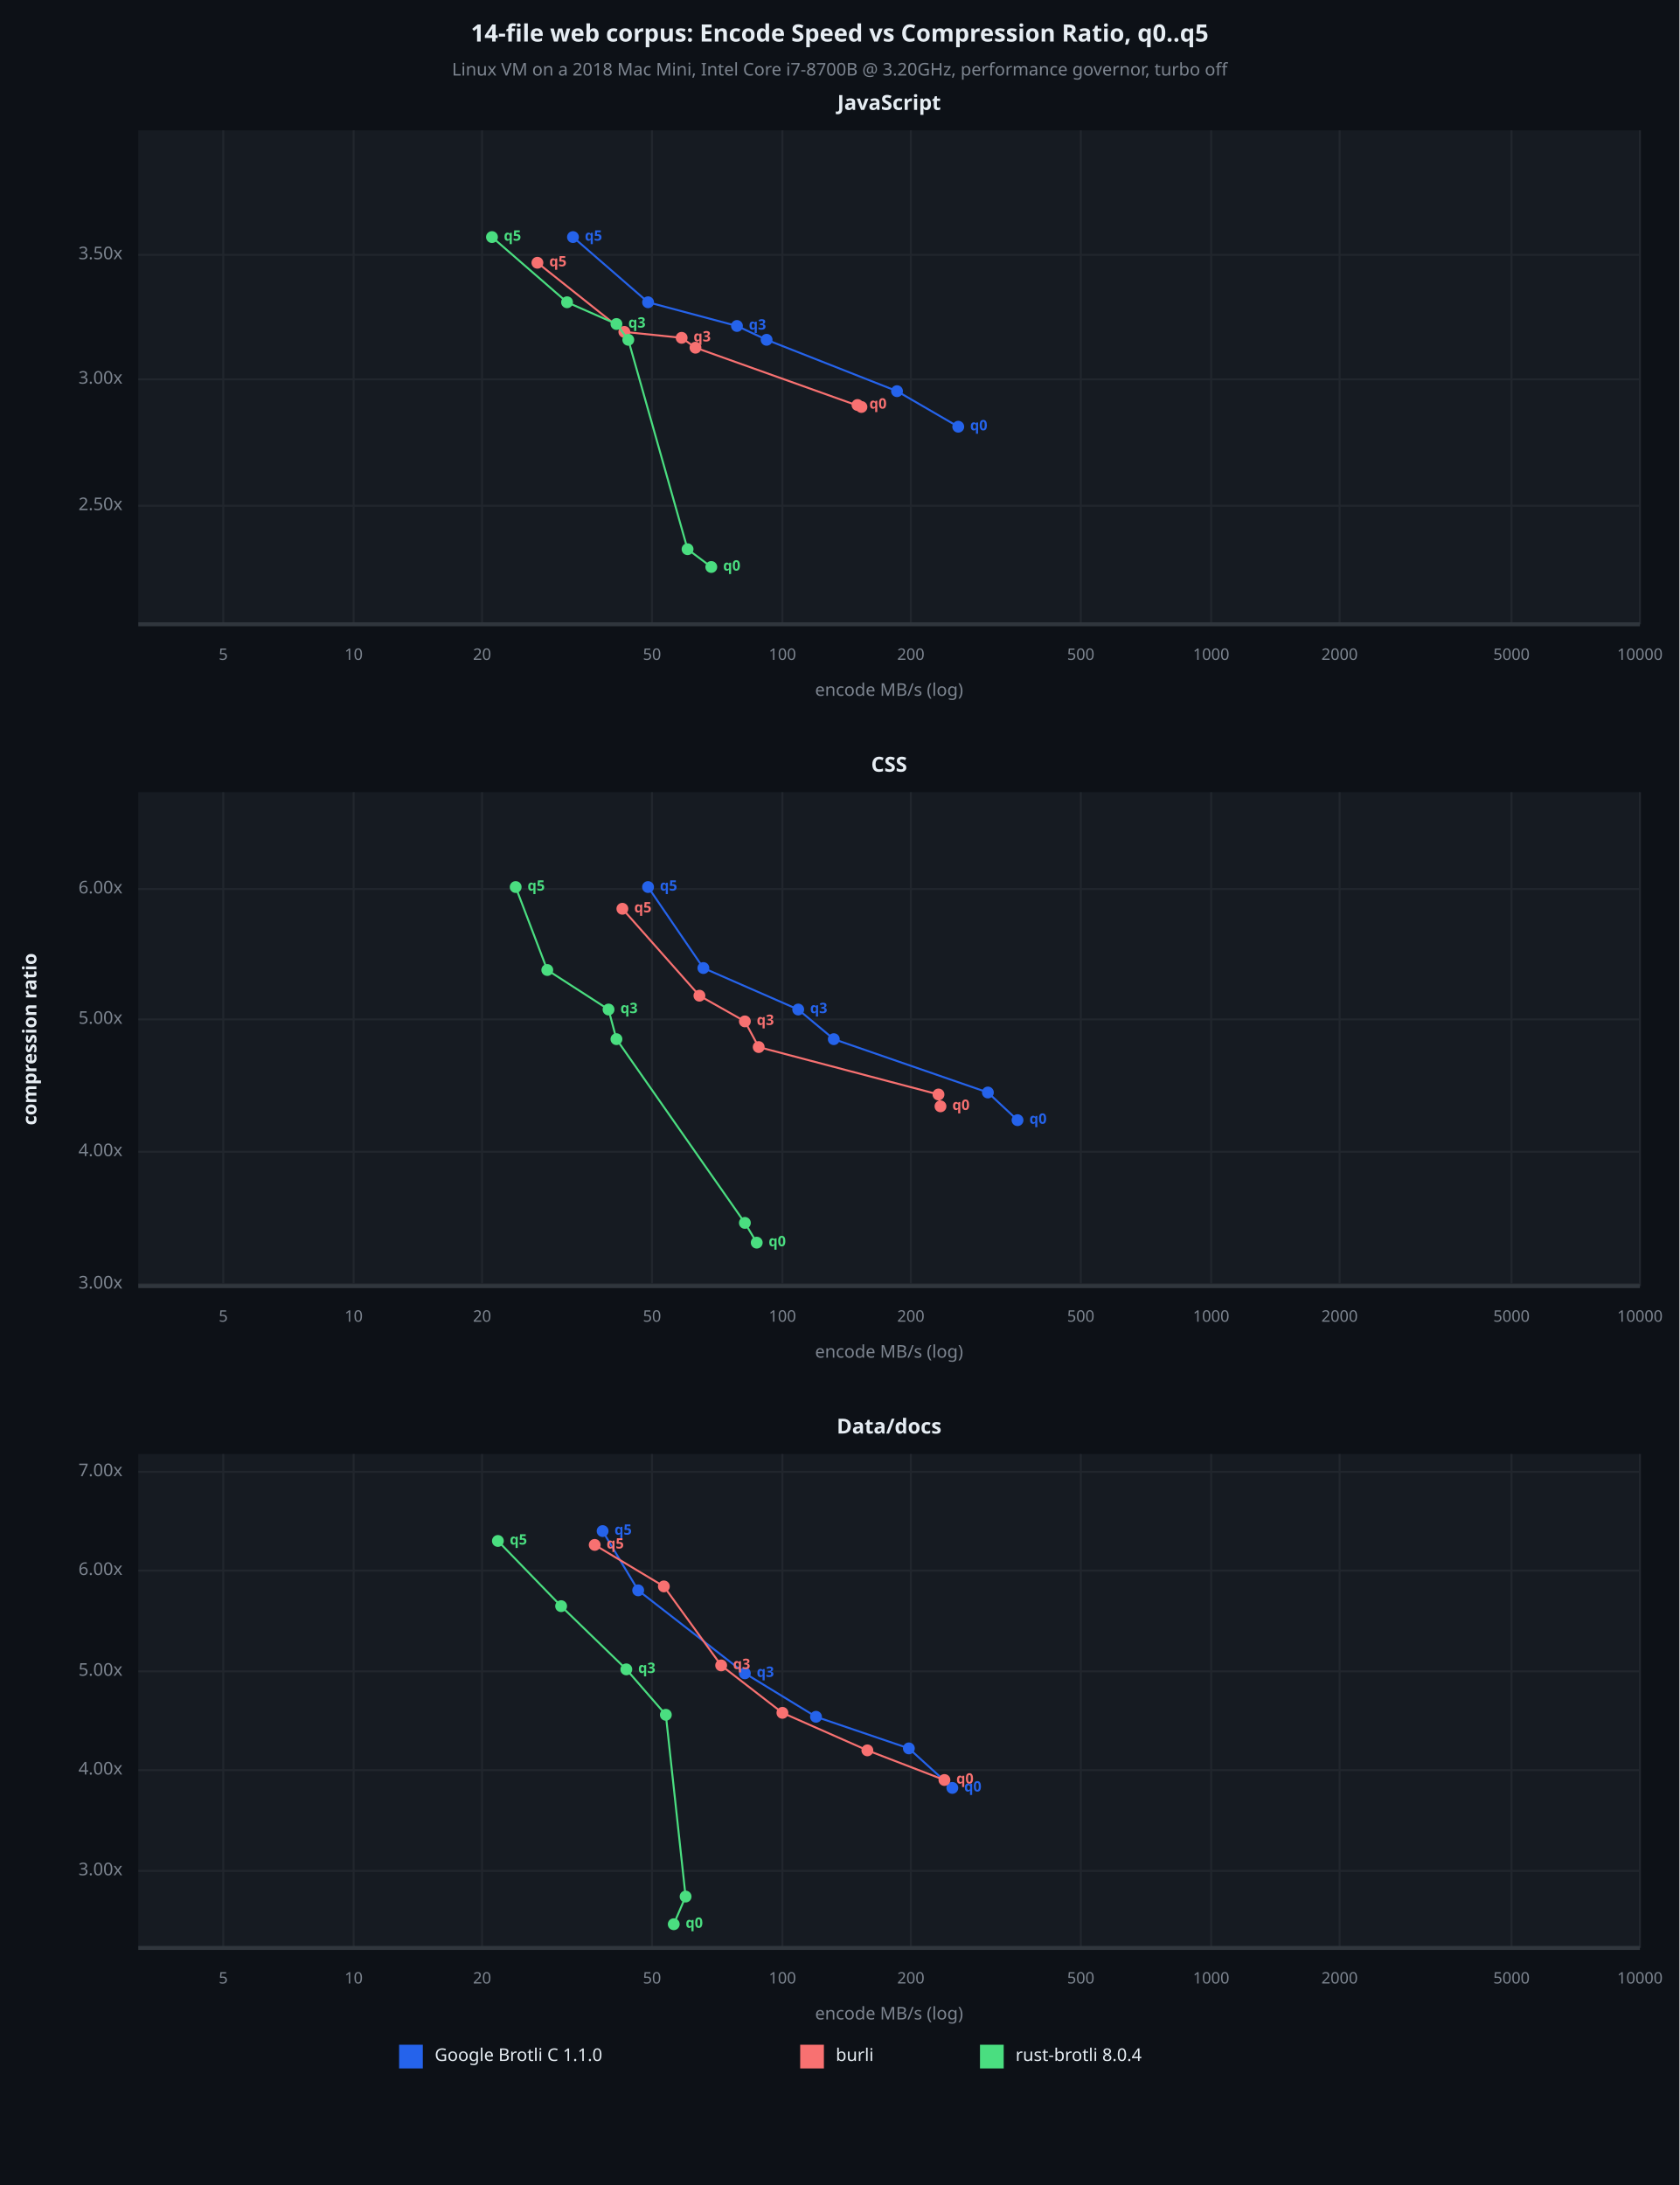
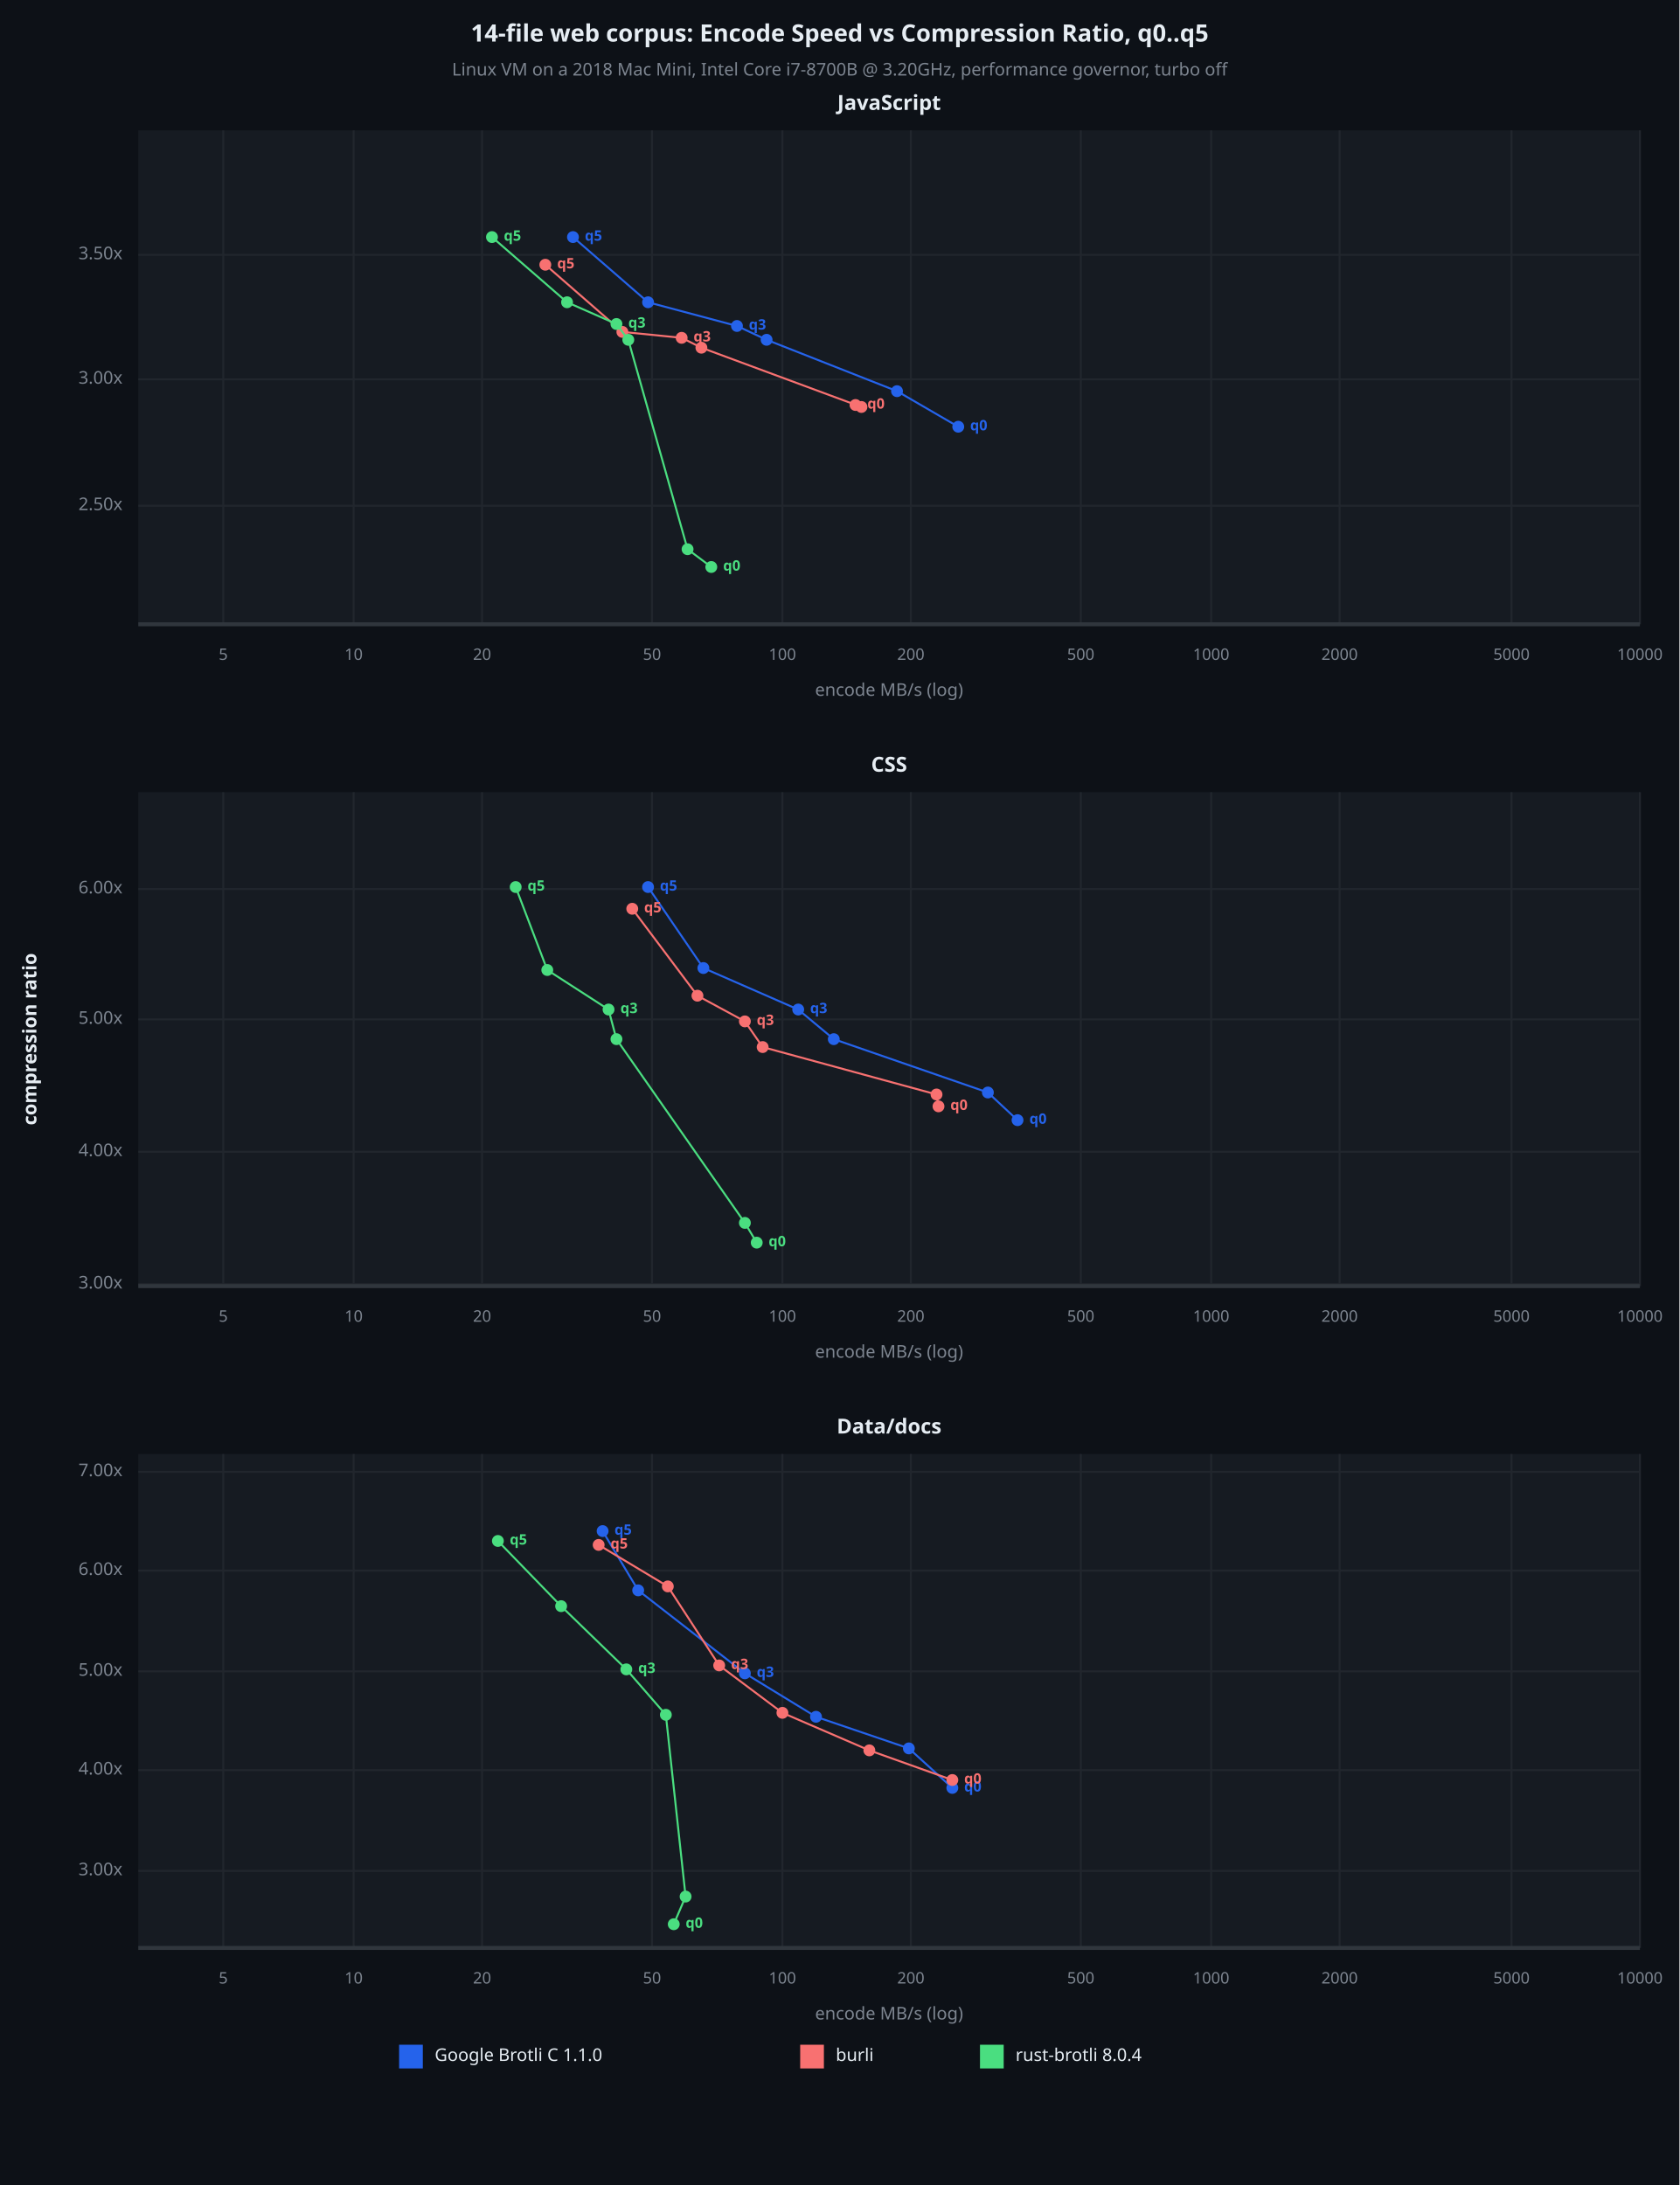
<svg xmlns="http://www.w3.org/2000/svg" viewBox="0 0 850 1106" font-family="system-ui, -apple-system, sans-serif">
  <rect x="0" y="0" width="850" height="1106" opacity="1" fill="#0D1117" stroke="none" />
  <text x="425" y="18" dy="0.5ex" text-anchor="middle" font-family="sans-serif" font-size="12.097" opacity="1" fill="#E6EDF3" font-weight="bold">
14-file web corpus: Encode Speed vs Compression Ratio, q0..q5
</text>
  <text x="425" y="36" dy="0.5ex" text-anchor="middle" font-family="sans-serif" font-size="8.871" opacity="1" fill="#7D8590">
Linux VM on a 2018 Mac Mini, Intel Core i7-8700B @ 3.20GHz, performance governor, turbo off
</text>
  <rect x="70" y="66" width="760" height="250" opacity="1" fill="#161B22" stroke="none" />
  <text x="450" y="53" dy="0.5ex" text-anchor="middle" font-family="sans-serif" font-size="10.484" opacity="1" fill="#E6EDF3" font-weight="bold">
JavaScript
</text>
  <polyline fill="none" opacity="1" stroke="#21262D" stroke-width="1" points="113,66 113,316 " />
  <text x="113" y="332" dy="0.5ex" text-anchor="middle" font-family="sans-serif" font-size="8.065" opacity="1" fill="#7D8590">
5
</text>
  <polyline fill="none" opacity="1" stroke="#21262D" stroke-width="1" points="179,66 179,316 " />
  <text x="179" y="332" dy="0.5ex" text-anchor="middle" font-family="sans-serif" font-size="8.065" opacity="1" fill="#7D8590">
10
</text>
  <polyline fill="none" opacity="1" stroke="#21262D" stroke-width="1" points="244,66 244,316 " />
  <text x="244" y="332" dy="0.5ex" text-anchor="middle" font-family="sans-serif" font-size="8.065" opacity="1" fill="#7D8590">
20
</text>
  <polyline fill="none" opacity="1" stroke="#21262D" stroke-width="1" points="330,66 330,316 " />
  <text x="330" y="332" dy="0.5ex" text-anchor="middle" font-family="sans-serif" font-size="8.065" opacity="1" fill="#7D8590">
50
</text>
  <polyline fill="none" opacity="1" stroke="#21262D" stroke-width="1" points="396,66 396,316 " />
  <text x="396" y="332" dy="0.5ex" text-anchor="middle" font-family="sans-serif" font-size="8.065" opacity="1" fill="#7D8590">
100
</text>
  <polyline fill="none" opacity="1" stroke="#21262D" stroke-width="1" points="461,66 461,316 " />
  <text x="461" y="332" dy="0.5ex" text-anchor="middle" font-family="sans-serif" font-size="8.065" opacity="1" fill="#7D8590">
200
</text>
  <polyline fill="none" opacity="1" stroke="#21262D" stroke-width="1" points="547,66 547,316 " />
  <text x="547" y="332" dy="0.5ex" text-anchor="middle" font-family="sans-serif" font-size="8.065" opacity="1" fill="#7D8590">
500
</text>
  <polyline fill="none" opacity="1" stroke="#21262D" stroke-width="1" points="613,66 613,316 " />
  <text x="613" y="332" dy="0.5ex" text-anchor="middle" font-family="sans-serif" font-size="8.065" opacity="1" fill="#7D8590">
1000
</text>
  <polyline fill="none" opacity="1" stroke="#21262D" stroke-width="1" points="678,66 678,316 " />
  <text x="678" y="332" dy="0.5ex" text-anchor="middle" font-family="sans-serif" font-size="8.065" opacity="1" fill="#7D8590">
2000
</text>
  <polyline fill="none" opacity="1" stroke="#21262D" stroke-width="1" points="765,66 765,316 " />
  <text x="765" y="332" dy="0.5ex" text-anchor="middle" font-family="sans-serif" font-size="8.065" opacity="1" fill="#7D8590">
5000
</text>
  <polyline fill="none" opacity="1" stroke="#21262D" stroke-width="1" points="830,66 830,316 " />
  <text x="830" y="332" dy="0.5ex" text-anchor="middle" font-family="sans-serif" font-size="8.065" opacity="1" fill="#7D8590">
10000
</text>
  <polyline fill="none" opacity="1" stroke="#21262D" stroke-width="1" points="70,256 830,256 " />
  <text x="62" y="256" dy="0.5ex" text-anchor="end" font-family="sans-serif" font-size="8.871" opacity="1" fill="#7D8590">
2.50x
</text>
  <polyline fill="none" opacity="1" stroke="#21262D" stroke-width="1" points="70,192 830,192 " />
  <text x="62" y="192" dy="0.5ex" text-anchor="end" font-family="sans-serif" font-size="8.871" opacity="1" fill="#7D8590">
3.00x
</text>
  <polyline fill="none" opacity="1" stroke="#21262D" stroke-width="1" points="70,129 830,129 " />
  <text x="62" y="129" dy="0.5ex" text-anchor="end" font-family="sans-serif" font-size="8.871" opacity="1" fill="#7D8590">
3.50x
</text>
  <polyline fill="none" opacity="1" stroke="#30363D" stroke-width="2" points="70,316 830,316 " />
  <polyline fill="none" opacity="1" stroke="#2563EB" stroke-width="1" points="485,216 454,198 388,172 373,165 328,153 290,120 " />
  <circle cx="485" cy="216" r="3" opacity="1" fill="#2563EB" stroke="none" stroke-width="1" />
  <text x="491" y="216" dy="0.5ex" text-anchor="start" font-family="sans-serif" font-size="7.258" opacity="1" fill="#2563EB" font-weight="bold">
q0
</text>
  <circle cx="454" cy="198" r="3" opacity="1" fill="#2563EB" stroke="none" stroke-width="1" />
  <circle cx="388" cy="172" r="3" opacity="1" fill="#2563EB" stroke="none" stroke-width="1" />
  <circle cx="373" cy="165" r="3" opacity="1" fill="#2563EB" stroke="none" stroke-width="1" />
  <text x="379" y="165" dy="0.5ex" text-anchor="start" font-family="sans-serif" font-size="7.258" opacity="1" fill="#2563EB" font-weight="bold">
q3
</text>
  <circle cx="328" cy="153" r="3" opacity="1" fill="#2563EB" stroke="none" stroke-width="1" />
  <circle cx="290" cy="120" r="3" opacity="1" fill="#2563EB" stroke="none" stroke-width="1" />
  <text x="296" y="120" dy="0.5ex" text-anchor="start" font-family="sans-serif" font-size="7.258" opacity="1" fill="#2563EB" font-weight="bold">
q5
</text>
-   <polyline fill="none" opacity="1" stroke="#F87171" stroke-width="1" points="434,205 436,206 352,176 345,171 316,168 272,133 " />
-   <circle cx="434" cy="205" r="3" opacity="1" fill="#F87171" stroke="none" stroke-width="1" />
-   <text x="440" y="205" dy="0.5ex" text-anchor="start" font-family="sans-serif" font-size="7.258" opacity="1" fill="#F87171" font-weight="bold">
+   <polyline fill="none" opacity="1" stroke="#F87171" stroke-width="1" points="433,205 436,206 355,176 345,171 315,168 276,134 " />
+   <circle cx="433" cy="205" r="3" opacity="1" fill="#F87171" stroke="none" stroke-width="1" />
+   <text x="439" y="205" dy="0.5ex" text-anchor="start" font-family="sans-serif" font-size="7.258" opacity="1" fill="#F87171" font-weight="bold">
q0
</text>
  <circle cx="436" cy="206" r="3" opacity="1" fill="#F87171" stroke="none" stroke-width="1" />
-   <circle cx="352" cy="176" r="3" opacity="1" fill="#F87171" stroke="none" stroke-width="1" />
+   <circle cx="355" cy="176" r="3" opacity="1" fill="#F87171" stroke="none" stroke-width="1" />
  <circle cx="345" cy="171" r="3" opacity="1" fill="#F87171" stroke="none" stroke-width="1" />
  <text x="351" y="171" dy="0.5ex" text-anchor="start" font-family="sans-serif" font-size="7.258" opacity="1" fill="#F87171" font-weight="bold">
q3
</text>
-   <circle cx="316" cy="168" r="3" opacity="1" fill="#F87171" stroke="none" stroke-width="1" />
-   <circle cx="272" cy="133" r="3" opacity="1" fill="#F87171" stroke="none" stroke-width="1" />
-   <text x="278" y="133" dy="0.5ex" text-anchor="start" font-family="sans-serif" font-size="7.258" opacity="1" fill="#F87171" font-weight="bold">
+   <circle cx="315" cy="168" r="3" opacity="1" fill="#F87171" stroke="none" stroke-width="1" />
+   <circle cx="276" cy="134" r="3" opacity="1" fill="#F87171" stroke="none" stroke-width="1" />
+   <text x="282" y="134" dy="0.5ex" text-anchor="start" font-family="sans-serif" font-size="7.258" opacity="1" fill="#F87171" font-weight="bold">
q5
</text>
  <polyline fill="none" opacity="1" stroke="#4ADE80" stroke-width="1" points="360,287 348,278 318,172 312,164 287,153 249,120 " />
  <circle cx="360" cy="287" r="3" opacity="1" fill="#4ADE80" stroke="none" stroke-width="1" />
  <text x="366" y="287" dy="0.5ex" text-anchor="start" font-family="sans-serif" font-size="7.258" opacity="1" fill="#4ADE80" font-weight="bold">
q0
</text>
  <circle cx="348" cy="278" r="3" opacity="1" fill="#4ADE80" stroke="none" stroke-width="1" />
  <circle cx="318" cy="172" r="3" opacity="1" fill="#4ADE80" stroke="none" stroke-width="1" />
  <circle cx="312" cy="164" r="3" opacity="1" fill="#4ADE80" stroke="none" stroke-width="1" />
  <text x="318" y="164" dy="0.5ex" text-anchor="start" font-family="sans-serif" font-size="7.258" opacity="1" fill="#4ADE80" font-weight="bold">
q3
</text>
  <circle cx="287" cy="153" r="3" opacity="1" fill="#4ADE80" stroke="none" stroke-width="1" />
  <circle cx="249" cy="120" r="3" opacity="1" fill="#4ADE80" stroke="none" stroke-width="1" />
  <text x="255" y="120" dy="0.5ex" text-anchor="start" font-family="sans-serif" font-size="7.258" opacity="1" fill="#4ADE80" font-weight="bold">
q5
</text>
  <text x="450" y="350" dy="0.5ex" text-anchor="middle" font-family="sans-serif" font-size="8.871" opacity="1" fill="#7D8590">
encode MB/s (log)
</text>
  <rect x="70" y="401" width="760" height="250" opacity="1" fill="#161B22" stroke="none" />
  <text x="450" y="388" dy="0.5ex" text-anchor="middle" font-family="sans-serif" font-size="10.484" opacity="1" fill="#E6EDF3" font-weight="bold">
CSS
</text>
  <polyline fill="none" opacity="1" stroke="#21262D" stroke-width="1" points="113,401 113,651 " />
  <text x="113" y="667" dy="0.5ex" text-anchor="middle" font-family="sans-serif" font-size="8.065" opacity="1" fill="#7D8590">
5
</text>
  <polyline fill="none" opacity="1" stroke="#21262D" stroke-width="1" points="179,401 179,651 " />
  <text x="179" y="667" dy="0.5ex" text-anchor="middle" font-family="sans-serif" font-size="8.065" opacity="1" fill="#7D8590">
10
</text>
  <polyline fill="none" opacity="1" stroke="#21262D" stroke-width="1" points="244,401 244,651 " />
  <text x="244" y="667" dy="0.5ex" text-anchor="middle" font-family="sans-serif" font-size="8.065" opacity="1" fill="#7D8590">
20
</text>
  <polyline fill="none" opacity="1" stroke="#21262D" stroke-width="1" points="330,401 330,651 " />
  <text x="330" y="667" dy="0.5ex" text-anchor="middle" font-family="sans-serif" font-size="8.065" opacity="1" fill="#7D8590">
50
</text>
  <polyline fill="none" opacity="1" stroke="#21262D" stroke-width="1" points="396,401 396,651 " />
  <text x="396" y="667" dy="0.5ex" text-anchor="middle" font-family="sans-serif" font-size="8.065" opacity="1" fill="#7D8590">
100
</text>
  <polyline fill="none" opacity="1" stroke="#21262D" stroke-width="1" points="461,401 461,651 " />
  <text x="461" y="667" dy="0.5ex" text-anchor="middle" font-family="sans-serif" font-size="8.065" opacity="1" fill="#7D8590">
200
</text>
  <polyline fill="none" opacity="1" stroke="#21262D" stroke-width="1" points="547,401 547,651 " />
  <text x="547" y="667" dy="0.5ex" text-anchor="middle" font-family="sans-serif" font-size="8.065" opacity="1" fill="#7D8590">
500
</text>
  <polyline fill="none" opacity="1" stroke="#21262D" stroke-width="1" points="613,401 613,651 " />
  <text x="613" y="667" dy="0.5ex" text-anchor="middle" font-family="sans-serif" font-size="8.065" opacity="1" fill="#7D8590">
1000
</text>
  <polyline fill="none" opacity="1" stroke="#21262D" stroke-width="1" points="678,401 678,651 " />
  <text x="678" y="667" dy="0.5ex" text-anchor="middle" font-family="sans-serif" font-size="8.065" opacity="1" fill="#7D8590">
2000
</text>
  <polyline fill="none" opacity="1" stroke="#21262D" stroke-width="1" points="765,401 765,651 " />
  <text x="765" y="667" dy="0.5ex" text-anchor="middle" font-family="sans-serif" font-size="8.065" opacity="1" fill="#7D8590">
5000
</text>
  <polyline fill="none" opacity="1" stroke="#21262D" stroke-width="1" points="830,401 830,651 " />
  <text x="830" y="667" dy="0.5ex" text-anchor="middle" font-family="sans-serif" font-size="8.065" opacity="1" fill="#7D8590">
10000
</text>
  <polyline fill="none" opacity="1" stroke="#21262D" stroke-width="1" points="70,650 830,650 " />
  <text x="62" y="650" dy="0.5ex" text-anchor="end" font-family="sans-serif" font-size="8.871" opacity="1" fill="#7D8590">
3.00x
</text>
  <polyline fill="none" opacity="1" stroke="#21262D" stroke-width="1" points="70,583 830,583 " />
  <text x="62" y="583" dy="0.5ex" text-anchor="end" font-family="sans-serif" font-size="8.871" opacity="1" fill="#7D8590">
4.00x
</text>
  <polyline fill="none" opacity="1" stroke="#21262D" stroke-width="1" points="70,516 830,516 " />
  <text x="62" y="516" dy="0.5ex" text-anchor="end" font-family="sans-serif" font-size="8.871" opacity="1" fill="#7D8590">
5.00x
</text>
  <polyline fill="none" opacity="1" stroke="#21262D" stroke-width="1" points="70,450 830,450 " />
  <text x="62" y="450" dy="0.5ex" text-anchor="end" font-family="sans-serif" font-size="8.871" opacity="1" fill="#7D8590">
6.00x
</text>
  <polyline fill="none" opacity="1" stroke="#30363D" stroke-width="2" points="70,651 830,651 " />
  <polyline fill="none" opacity="1" stroke="#2563EB" stroke-width="1" points="515,567 500,553 422,526 404,511 356,490 328,449 " />
  <circle cx="515" cy="567" r="3" opacity="1" fill="#2563EB" stroke="none" stroke-width="1" />
  <text x="521" y="567" dy="0.5ex" text-anchor="start" font-family="sans-serif" font-size="7.258" opacity="1" fill="#2563EB" font-weight="bold">
q0
</text>
  <circle cx="500" cy="553" r="3" opacity="1" fill="#2563EB" stroke="none" stroke-width="1" />
  <circle cx="422" cy="526" r="3" opacity="1" fill="#2563EB" stroke="none" stroke-width="1" />
  <circle cx="404" cy="511" r="3" opacity="1" fill="#2563EB" stroke="none" stroke-width="1" />
  <text x="410" y="511" dy="0.5ex" text-anchor="start" font-family="sans-serif" font-size="7.258" opacity="1" fill="#2563EB" font-weight="bold">
q3
</text>
  <circle cx="356" cy="490" r="3" opacity="1" fill="#2563EB" stroke="none" stroke-width="1" />
  <circle cx="328" cy="449" r="3" opacity="1" fill="#2563EB" stroke="none" stroke-width="1" />
  <text x="334" y="449" dy="0.5ex" text-anchor="start" font-family="sans-serif" font-size="7.258" opacity="1" fill="#2563EB" font-weight="bold">
q5
</text>
-   <polyline fill="none" opacity="1" stroke="#F87171" stroke-width="1" points="476,560 475,554 384,530 377,517 354,504 315,460 " />
-   <circle cx="476" cy="560" r="3" opacity="1" fill="#F87171" stroke="none" stroke-width="1" />
-   <text x="482" y="560" dy="0.5ex" text-anchor="start" font-family="sans-serif" font-size="7.258" opacity="1" fill="#F87171" font-weight="bold">
- q0
- </text>
-   <circle cx="475" cy="554" r="3" opacity="1" fill="#F87171" stroke="none" stroke-width="1" />
-   <circle cx="384" cy="530" r="3" opacity="1" fill="#F87171" stroke="none" stroke-width="1" />
+   <polyline fill="none" opacity="1" stroke="#F87171" stroke-width="1" points="475,560 474,554 386,530 377,517 353,504 320,460 " />
+   <circle cx="475" cy="560" r="3" opacity="1" fill="#F87171" stroke="none" stroke-width="1" />
+   <text x="481" y="560" dy="0.5ex" text-anchor="start" font-family="sans-serif" font-size="7.258" opacity="1" fill="#F87171" font-weight="bold">
+ q0
+ </text>
+   <circle cx="474" cy="554" r="3" opacity="1" fill="#F87171" stroke="none" stroke-width="1" />
+   <circle cx="386" cy="530" r="3" opacity="1" fill="#F87171" stroke="none" stroke-width="1" />
  <circle cx="377" cy="517" r="3" opacity="1" fill="#F87171" stroke="none" stroke-width="1" />
  <text x="383" y="517" dy="0.5ex" text-anchor="start" font-family="sans-serif" font-size="7.258" opacity="1" fill="#F87171" font-weight="bold">
q3
</text>
-   <circle cx="354" cy="504" r="3" opacity="1" fill="#F87171" stroke="none" stroke-width="1" />
-   <circle cx="315" cy="460" r="3" opacity="1" fill="#F87171" stroke="none" stroke-width="1" />
-   <text x="321" y="460" dy="0.5ex" text-anchor="start" font-family="sans-serif" font-size="7.258" opacity="1" fill="#F87171" font-weight="bold">
+   <circle cx="353" cy="504" r="3" opacity="1" fill="#F87171" stroke="none" stroke-width="1" />
+   <circle cx="320" cy="460" r="3" opacity="1" fill="#F87171" stroke="none" stroke-width="1" />
+   <text x="326" y="460" dy="0.5ex" text-anchor="start" font-family="sans-serif" font-size="7.258" opacity="1" fill="#F87171" font-weight="bold">
q5
</text>
  <polyline fill="none" opacity="1" stroke="#4ADE80" stroke-width="1" points="383,629 377,619 312,526 308,511 277,491 261,449 " />
  <circle cx="383" cy="629" r="3" opacity="1" fill="#4ADE80" stroke="none" stroke-width="1" />
  <text x="389" y="629" dy="0.5ex" text-anchor="start" font-family="sans-serif" font-size="7.258" opacity="1" fill="#4ADE80" font-weight="bold">
q0
</text>
  <circle cx="377" cy="619" r="3" opacity="1" fill="#4ADE80" stroke="none" stroke-width="1" />
  <circle cx="312" cy="526" r="3" opacity="1" fill="#4ADE80" stroke="none" stroke-width="1" />
  <circle cx="308" cy="511" r="3" opacity="1" fill="#4ADE80" stroke="none" stroke-width="1" />
  <text x="314" y="511" dy="0.5ex" text-anchor="start" font-family="sans-serif" font-size="7.258" opacity="1" fill="#4ADE80" font-weight="bold">
q3
</text>
  <circle cx="277" cy="491" r="3" opacity="1" fill="#4ADE80" stroke="none" stroke-width="1" />
  <circle cx="261" cy="449" r="3" opacity="1" fill="#4ADE80" stroke="none" stroke-width="1" />
  <text x="267" y="449" dy="0.5ex" text-anchor="start" font-family="sans-serif" font-size="7.258" opacity="1" fill="#4ADE80" font-weight="bold">
q5
</text>
  <text x="450" y="685" dy="0.5ex" text-anchor="middle" font-family="sans-serif" font-size="8.871" opacity="1" fill="#7D8590">
encode MB/s (log)
</text>
  <rect x="70" y="736" width="760" height="250" opacity="1" fill="#161B22" stroke="none" />
  <text x="450" y="723" dy="0.5ex" text-anchor="middle" font-family="sans-serif" font-size="10.484" opacity="1" fill="#E6EDF3" font-weight="bold">
Data/docs
</text>
  <polyline fill="none" opacity="1" stroke="#21262D" stroke-width="1" points="113,736 113,986 " />
  <text x="113" y="1002" dy="0.5ex" text-anchor="middle" font-family="sans-serif" font-size="8.065" opacity="1" fill="#7D8590">
5
</text>
  <polyline fill="none" opacity="1" stroke="#21262D" stroke-width="1" points="179,736 179,986 " />
  <text x="179" y="1002" dy="0.5ex" text-anchor="middle" font-family="sans-serif" font-size="8.065" opacity="1" fill="#7D8590">
10
</text>
  <polyline fill="none" opacity="1" stroke="#21262D" stroke-width="1" points="244,736 244,986 " />
  <text x="244" y="1002" dy="0.5ex" text-anchor="middle" font-family="sans-serif" font-size="8.065" opacity="1" fill="#7D8590">
20
</text>
  <polyline fill="none" opacity="1" stroke="#21262D" stroke-width="1" points="330,736 330,986 " />
  <text x="330" y="1002" dy="0.5ex" text-anchor="middle" font-family="sans-serif" font-size="8.065" opacity="1" fill="#7D8590">
50
</text>
  <polyline fill="none" opacity="1" stroke="#21262D" stroke-width="1" points="396,736 396,986 " />
  <text x="396" y="1002" dy="0.5ex" text-anchor="middle" font-family="sans-serif" font-size="8.065" opacity="1" fill="#7D8590">
100
</text>
  <polyline fill="none" opacity="1" stroke="#21262D" stroke-width="1" points="461,736 461,986 " />
  <text x="461" y="1002" dy="0.5ex" text-anchor="middle" font-family="sans-serif" font-size="8.065" opacity="1" fill="#7D8590">
200
</text>
  <polyline fill="none" opacity="1" stroke="#21262D" stroke-width="1" points="547,736 547,986 " />
  <text x="547" y="1002" dy="0.5ex" text-anchor="middle" font-family="sans-serif" font-size="8.065" opacity="1" fill="#7D8590">
500
</text>
  <polyline fill="none" opacity="1" stroke="#21262D" stroke-width="1" points="613,736 613,986 " />
  <text x="613" y="1002" dy="0.5ex" text-anchor="middle" font-family="sans-serif" font-size="8.065" opacity="1" fill="#7D8590">
1000
</text>
  <polyline fill="none" opacity="1" stroke="#21262D" stroke-width="1" points="678,736 678,986 " />
  <text x="678" y="1002" dy="0.5ex" text-anchor="middle" font-family="sans-serif" font-size="8.065" opacity="1" fill="#7D8590">
2000
</text>
  <polyline fill="none" opacity="1" stroke="#21262D" stroke-width="1" points="765,736 765,986 " />
  <text x="765" y="1002" dy="0.5ex" text-anchor="middle" font-family="sans-serif" font-size="8.065" opacity="1" fill="#7D8590">
5000
</text>
  <polyline fill="none" opacity="1" stroke="#21262D" stroke-width="1" points="830,736 830,986 " />
  <text x="830" y="1002" dy="0.5ex" text-anchor="middle" font-family="sans-serif" font-size="8.065" opacity="1" fill="#7D8590">
10000
</text>
  <polyline fill="none" opacity="1" stroke="#21262D" stroke-width="1" points="70,947 830,947 " />
  <text x="62" y="947" dy="0.5ex" text-anchor="end" font-family="sans-serif" font-size="8.871" opacity="1" fill="#7D8590">
3.00x
</text>
  <polyline fill="none" opacity="1" stroke="#21262D" stroke-width="1" points="70,896 830,896 " />
  <text x="62" y="896" dy="0.5ex" text-anchor="end" font-family="sans-serif" font-size="8.871" opacity="1" fill="#7D8590">
4.00x
</text>
  <polyline fill="none" opacity="1" stroke="#21262D" stroke-width="1" points="70,846 830,846 " />
  <text x="62" y="846" dy="0.5ex" text-anchor="end" font-family="sans-serif" font-size="8.871" opacity="1" fill="#7D8590">
5.00x
</text>
  <polyline fill="none" opacity="1" stroke="#21262D" stroke-width="1" points="70,795 830,795 " />
  <text x="62" y="795" dy="0.5ex" text-anchor="end" font-family="sans-serif" font-size="8.871" opacity="1" fill="#7D8590">
6.00x
</text>
  <polyline fill="none" opacity="1" stroke="#21262D" stroke-width="1" points="70,745 830,745 " />
  <text x="62" y="745" dy="0.5ex" text-anchor="end" font-family="sans-serif" font-size="8.871" opacity="1" fill="#7D8590">
7.00x
</text>
  <polyline fill="none" opacity="1" stroke="#30363D" stroke-width="2" points="70,986 830,986 " />
  <polyline fill="none" opacity="1" stroke="#2563EB" stroke-width="1" points="482,905 460,885 413,869 377,847 323,805 305,775 " />
  <circle cx="482" cy="905" r="3" opacity="1" fill="#2563EB" stroke="none" stroke-width="1" />
  <text x="488" y="905" dy="0.5ex" text-anchor="start" font-family="sans-serif" font-size="7.258" opacity="1" fill="#2563EB" font-weight="bold">
q0
</text>
  <circle cx="460" cy="885" r="3" opacity="1" fill="#2563EB" stroke="none" stroke-width="1" />
  <circle cx="413" cy="869" r="3" opacity="1" fill="#2563EB" stroke="none" stroke-width="1" />
  <circle cx="377" cy="847" r="3" opacity="1" fill="#2563EB" stroke="none" stroke-width="1" />
  <text x="383" y="847" dy="0.5ex" text-anchor="start" font-family="sans-serif" font-size="7.258" opacity="1" fill="#2563EB" font-weight="bold">
q3
</text>
  <circle cx="323" cy="805" r="3" opacity="1" fill="#2563EB" stroke="none" stroke-width="1" />
  <circle cx="305" cy="775" r="3" opacity="1" fill="#2563EB" stroke="none" stroke-width="1" />
  <text x="311" y="775" dy="0.5ex" text-anchor="start" font-family="sans-serif" font-size="7.258" opacity="1" fill="#2563EB" font-weight="bold">
q5
</text>
-   <polyline fill="none" opacity="1" stroke="#F87171" stroke-width="1" points="478,901 439,886 396,867 365,843 336,803 301,782 " />
-   <circle cx="478" cy="901" r="3" opacity="1" fill="#F87171" stroke="none" stroke-width="1" />
-   <text x="484" y="901" dy="0.5ex" text-anchor="start" font-family="sans-serif" font-size="7.258" opacity="1" fill="#F87171" font-weight="bold">
- q0
- </text>
-   <circle cx="439" cy="886" r="3" opacity="1" fill="#F87171" stroke="none" stroke-width="1" />
+   <polyline fill="none" opacity="1" stroke="#F87171" stroke-width="1" points="482,901 440,886 396,867 364,843 338,803 303,782 " />
+   <circle cx="482" cy="901" r="3" opacity="1" fill="#F87171" stroke="none" stroke-width="1" />
+   <text x="488" y="901" dy="0.5ex" text-anchor="start" font-family="sans-serif" font-size="7.258" opacity="1" fill="#F87171" font-weight="bold">
+ q0
+ </text>
+   <circle cx="440" cy="886" r="3" opacity="1" fill="#F87171" stroke="none" stroke-width="1" />
  <circle cx="396" cy="867" r="3" opacity="1" fill="#F87171" stroke="none" stroke-width="1" />
-   <circle cx="365" cy="843" r="3" opacity="1" fill="#F87171" stroke="none" stroke-width="1" />
-   <text x="371" y="843" dy="0.5ex" text-anchor="start" font-family="sans-serif" font-size="7.258" opacity="1" fill="#F87171" font-weight="bold">
- q3
- </text>
-   <circle cx="336" cy="803" r="3" opacity="1" fill="#F87171" stroke="none" stroke-width="1" />
-   <circle cx="301" cy="782" r="3" opacity="1" fill="#F87171" stroke="none" stroke-width="1" />
-   <text x="307" y="782" dy="0.5ex" text-anchor="start" font-family="sans-serif" font-size="7.258" opacity="1" fill="#F87171" font-weight="bold">
+   <circle cx="364" cy="843" r="3" opacity="1" fill="#F87171" stroke="none" stroke-width="1" />
+   <text x="370" y="843" dy="0.5ex" text-anchor="start" font-family="sans-serif" font-size="7.258" opacity="1" fill="#F87171" font-weight="bold">
+ q3
+ </text>
+   <circle cx="338" cy="803" r="3" opacity="1" fill="#F87171" stroke="none" stroke-width="1" />
+   <circle cx="303" cy="782" r="3" opacity="1" fill="#F87171" stroke="none" stroke-width="1" />
+   <text x="309" y="782" dy="0.5ex" text-anchor="start" font-family="sans-serif" font-size="7.258" opacity="1" fill="#F87171" font-weight="bold">
q5
</text>
  <polyline fill="none" opacity="1" stroke="#4ADE80" stroke-width="1" points="341,974 347,960 337,868 317,845 284,813 252,780 " />
  <circle cx="341" cy="974" r="3" opacity="1" fill="#4ADE80" stroke="none" stroke-width="1" />
  <text x="347" y="974" dy="0.5ex" text-anchor="start" font-family="sans-serif" font-size="7.258" opacity="1" fill="#4ADE80" font-weight="bold">
q0
</text>
  <circle cx="347" cy="960" r="3" opacity="1" fill="#4ADE80" stroke="none" stroke-width="1" />
  <circle cx="337" cy="868" r="3" opacity="1" fill="#4ADE80" stroke="none" stroke-width="1" />
  <circle cx="317" cy="845" r="3" opacity="1" fill="#4ADE80" stroke="none" stroke-width="1" />
  <text x="323" y="845" dy="0.5ex" text-anchor="start" font-family="sans-serif" font-size="7.258" opacity="1" fill="#4ADE80" font-weight="bold">
q3
</text>
  <circle cx="284" cy="813" r="3" opacity="1" fill="#4ADE80" stroke="none" stroke-width="1" />
  <circle cx="252" cy="780" r="3" opacity="1" fill="#4ADE80" stroke="none" stroke-width="1" />
  <text x="258" y="780" dy="0.5ex" text-anchor="start" font-family="sans-serif" font-size="7.258" opacity="1" fill="#4ADE80" font-weight="bold">
q5
</text>
  <text x="450" y="1020" dy="0.5ex" text-anchor="middle" font-family="sans-serif" font-size="8.871" opacity="1" fill="#7D8590">
encode MB/s (log)
</text>
  <text x="16" y="526" dy="0.5ex" text-anchor="middle" font-family="sans-serif" font-size="9.677" opacity="1" fill="#E6EDF3" font-weight="bold" transform="rotate(270, 16, 526)">
compression ratio
</text>
  <rect x="202" y="1035" width="12" height="12" opacity="1" fill="#2563EB" stroke="none" />
  <text x="220" y="1041" dy="0.5ex" text-anchor="start" font-family="sans-serif" font-size="8.871" opacity="1" fill="#E6EDF3">
Google Brotli C 1.1.0
</text>
  <rect x="405" y="1035" width="12" height="12" opacity="1" fill="#F87171" stroke="none" />
  <text x="423" y="1041" dy="0.5ex" text-anchor="start" font-family="sans-serif" font-size="8.871" opacity="1" fill="#E6EDF3">
burli
</text>
  <rect x="496" y="1035" width="12" height="12" opacity="1" fill="#4ADE80" stroke="none" />
  <text x="514" y="1041" dy="0.5ex" text-anchor="start" font-family="sans-serif" font-size="8.871" opacity="1" fill="#E6EDF3">
rust-brotli 8.0.4
</text>
</svg>
